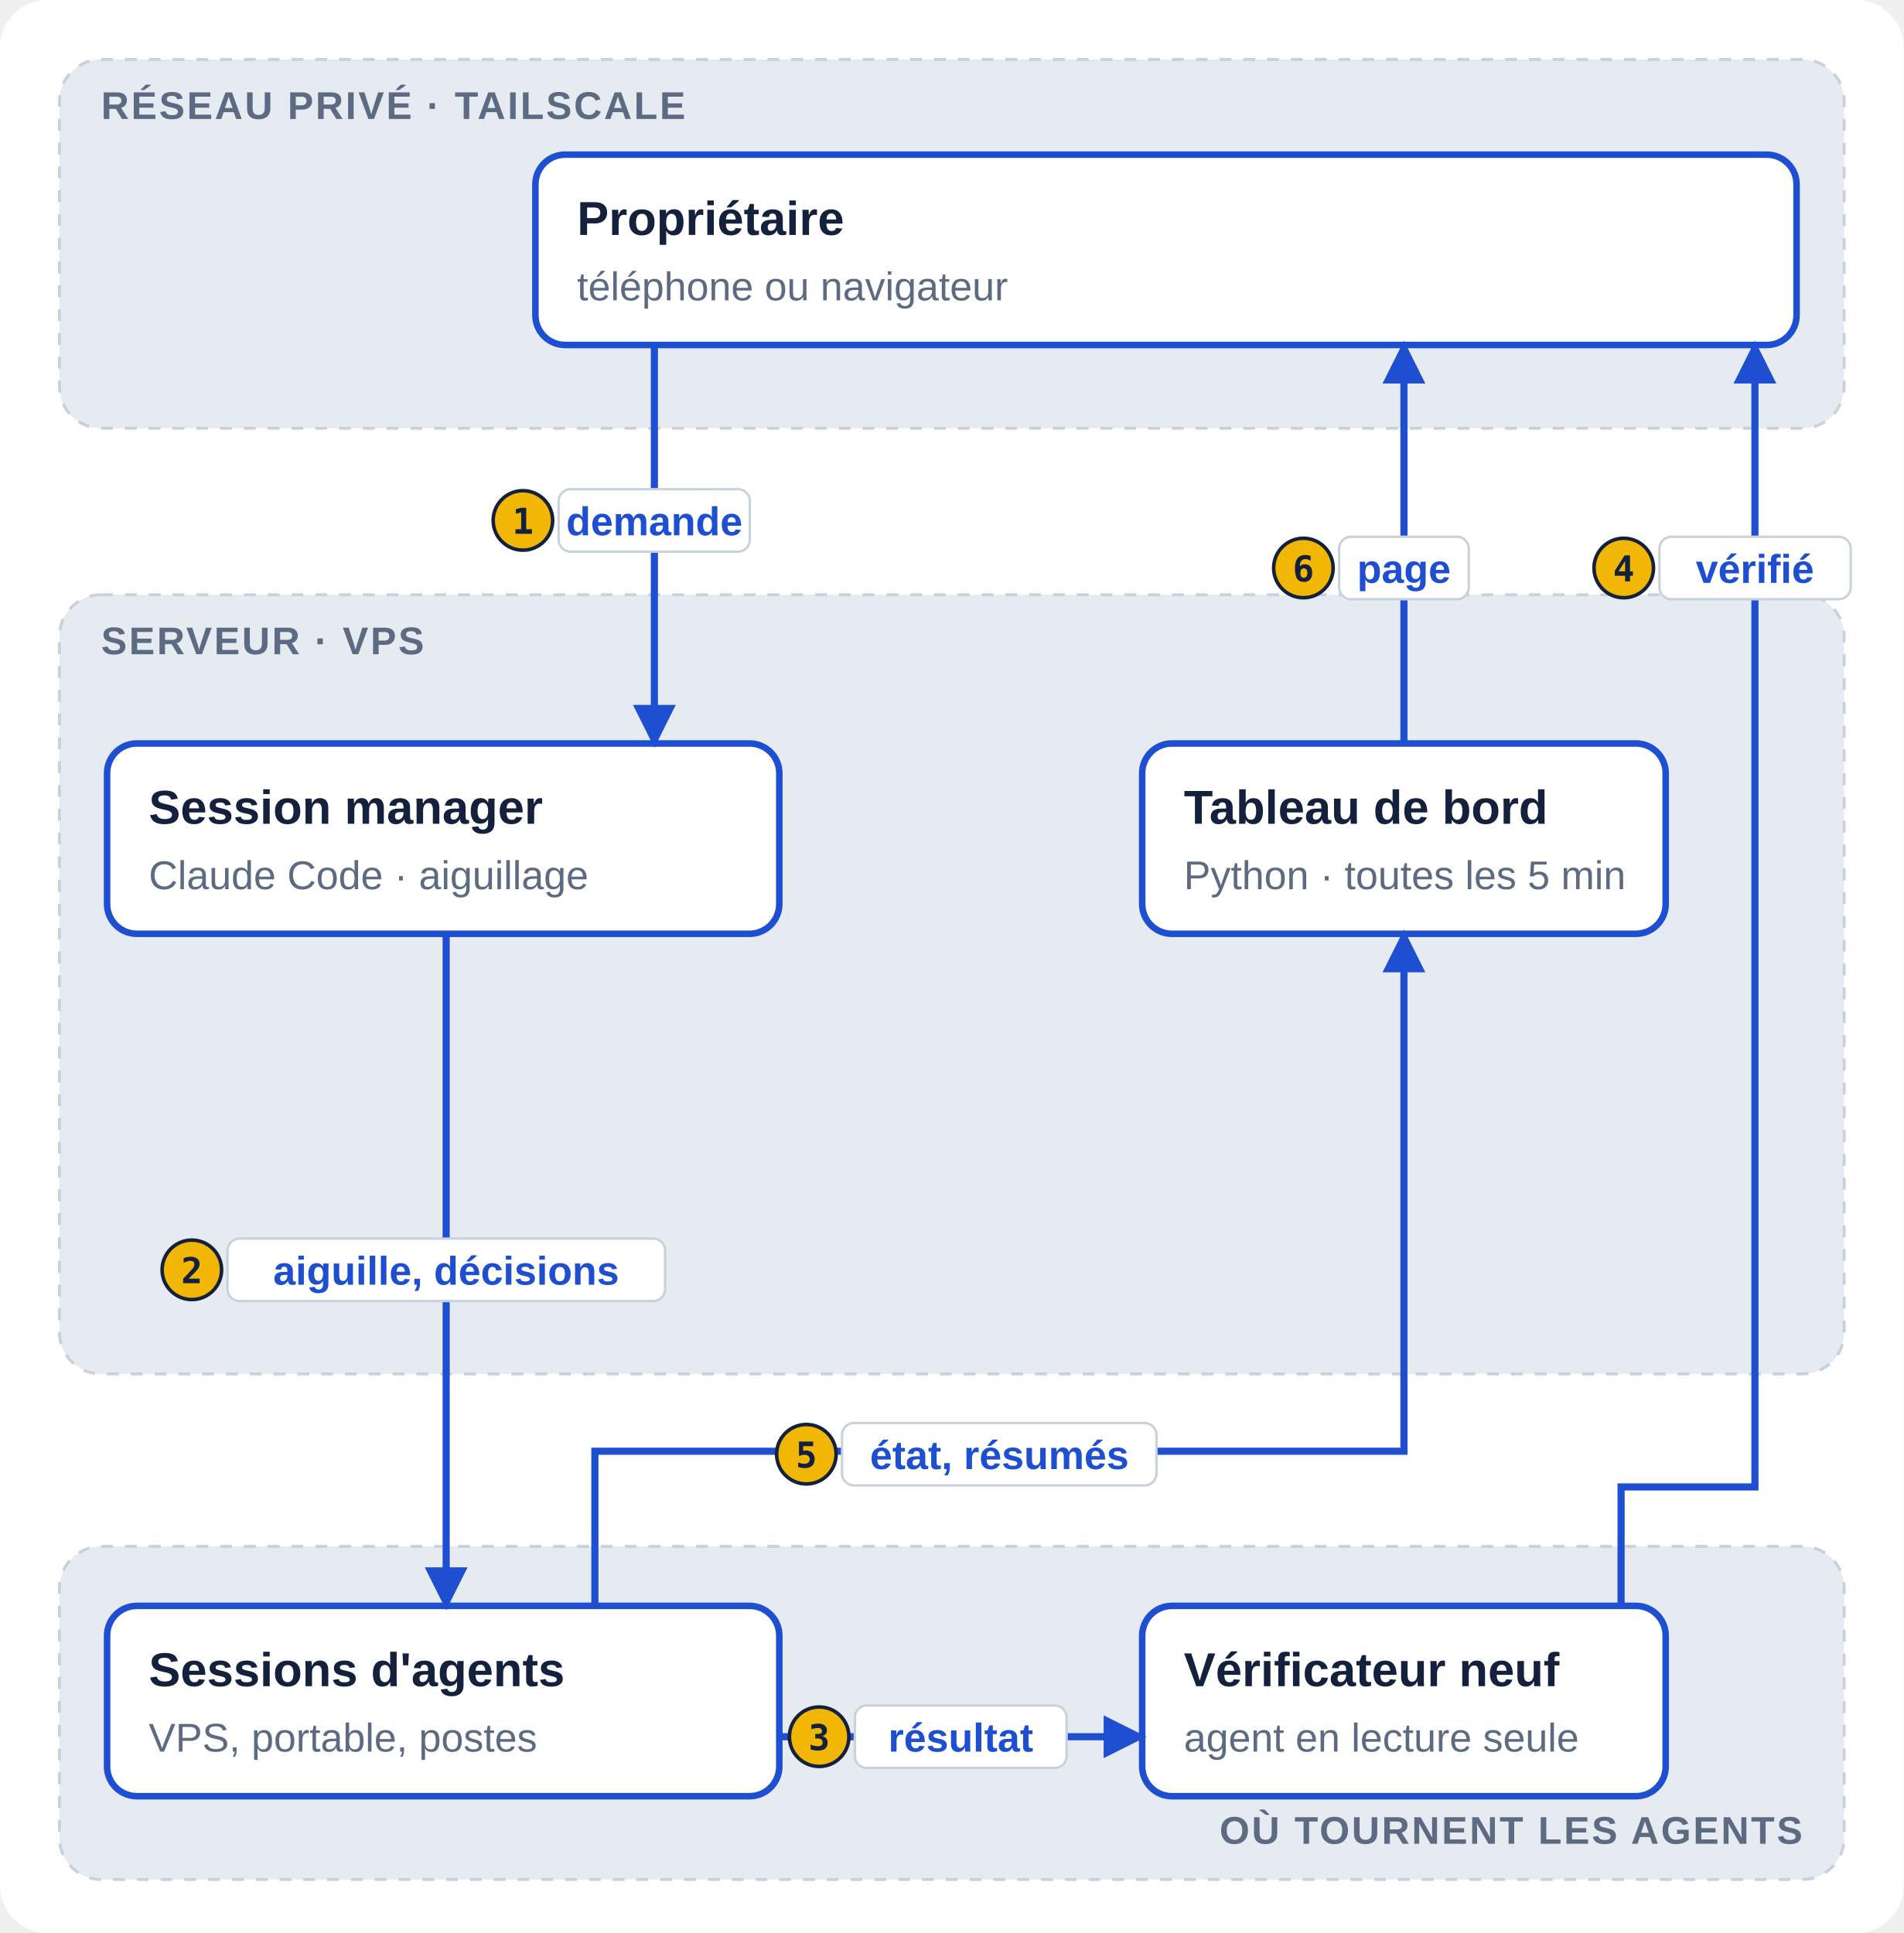
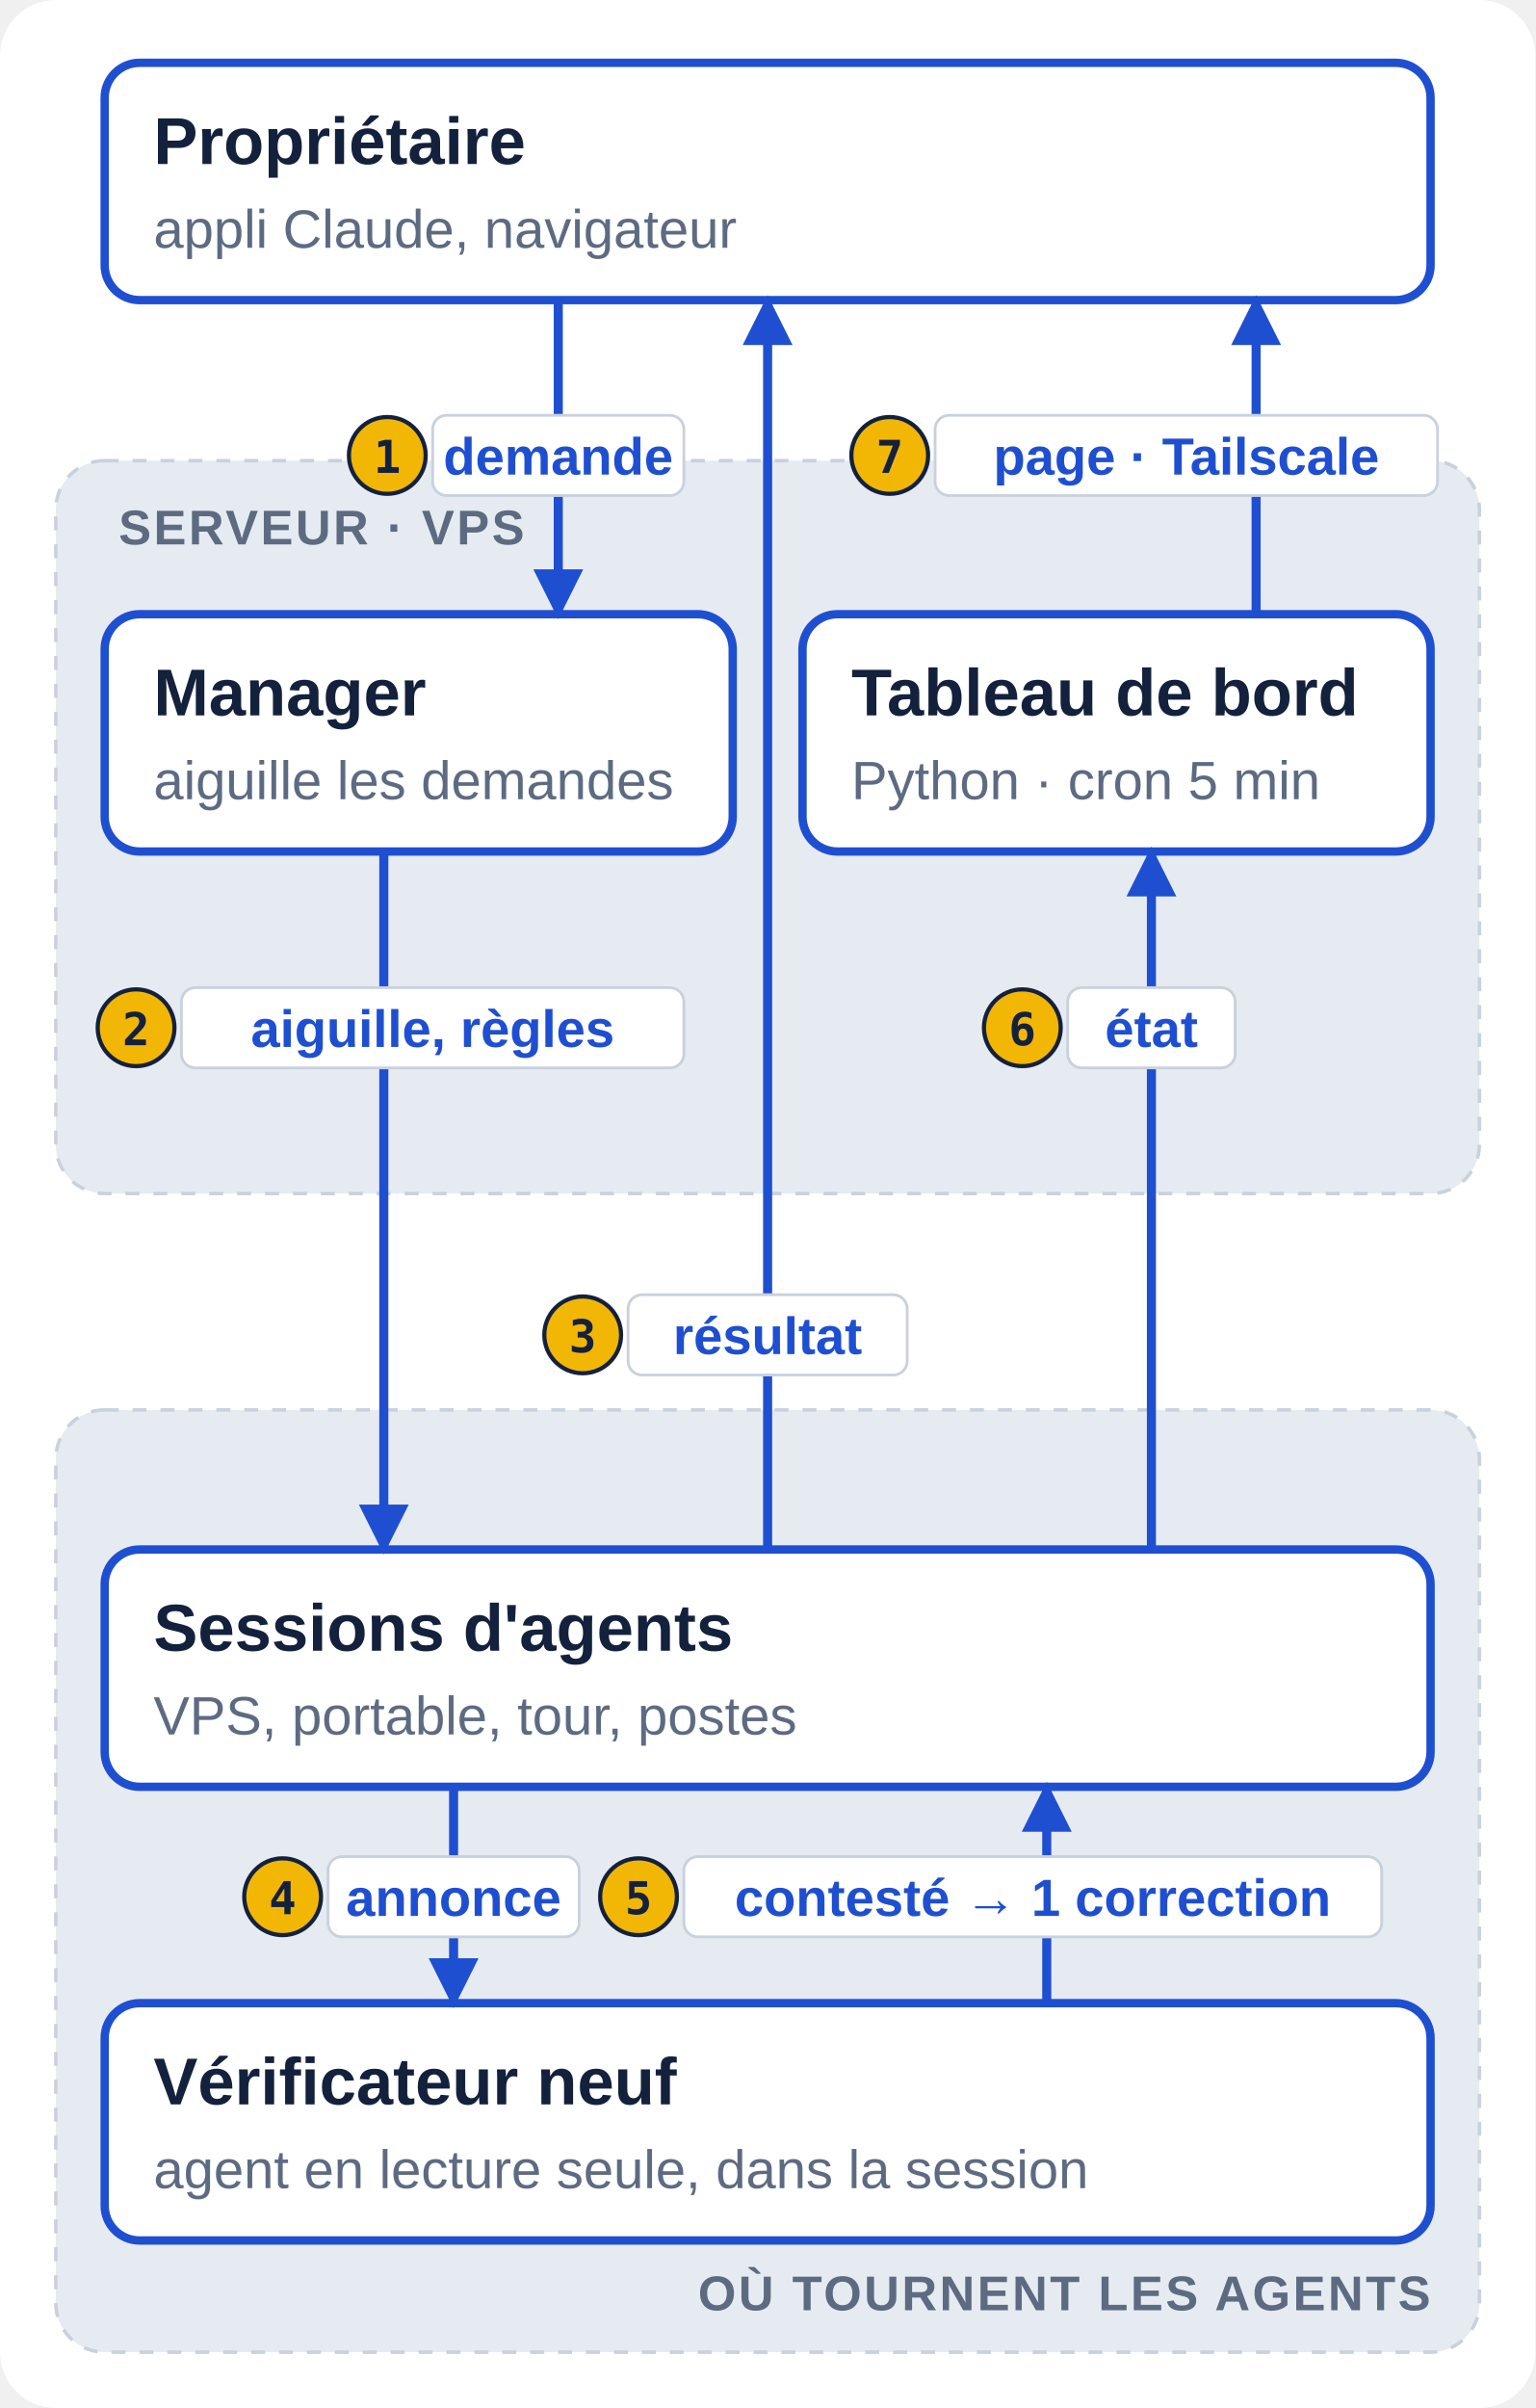
- <svg xmlns="http://www.w3.org/2000/svg" viewBox="0 0 640 650" width="640" height="650" font-family="IBM Plex Sans, Segoe UI, Helvetica Neue, Arial, sans-serif" role="img" aria-label="Architecture du pilotage de la flotte d'agents">
+ <svg xmlns="http://www.w3.org/2000/svg" viewBox="0 0 440 690" width="440" height="690" font-family="IBM Plex Sans, Segoe UI, Helvetica Neue, Arial, sans-serif" role="img" aria-label="Architecture de la flotte d'agents">
  <defs>
-     <marker id="a" viewBox="0 0 10 10" refX="9" refY="5" markerWidth="6" markerHeight="6" orient="auto-start-reverse">
+     <marker id="a" viewBox="0 0 10 10" refX="9" refY="5" markerWidth="5.5" markerHeight="5.5" orient="auto-start-reverse">
      <path d="M0 0L10 5L0 10z" fill="#1f4fd1" />
    </marker>
  </defs>
-   <rect width="640" height="650" rx="16" fill="#ffffff" />
-   <rect x="20" y="20" width="600" height="124" rx="14" fill="#e6ebf2" stroke="#c9d1dd" stroke-dasharray="4 4" />
-   <text x="34" y="40" text-anchor="start" fill="#5d6b82" font-size="13" font-weight="600" letter-spacing=".7">RÉSEAU PRIVÉ · TAILSCALE</text>
-   <rect x="20" y="200" width="600" height="262" rx="14" fill="#e6ebf2" stroke="#c9d1dd" stroke-dasharray="4 4" />
-   <text x="34" y="220" text-anchor="start" fill="#5d6b82" font-size="13" font-weight="600" letter-spacing=".7">SERVEUR · VPS</text>
-   <rect x="20" y="520" width="600" height="112" rx="14" fill="#e6ebf2" stroke="#c9d1dd" stroke-dasharray="4 4" />
-   <text x="606" y="620" text-anchor="end" fill="#5d6b82" font-size="13" font-weight="600" letter-spacing=".7">OÙ TOURNENT LES AGENTS</text>
+   <rect width="440" height="690" rx="16" fill="#ffffff" />
+   <rect x="16" y="132" width="408" height="210" rx="14" fill="#e6ebf2" stroke="#c9d1dd" stroke-dasharray="4 4" />
+   <text x="34" y="156" text-anchor="start" fill="#5d6b82" font-size="14" font-weight="600" letter-spacing=".7">SERVEUR · VPS</text>
+   <rect x="16" y="404" width="408" height="270" rx="14" fill="#e6ebf2" stroke="#c9d1dd" stroke-dasharray="4 4" />
+   <text x="410" y="662" text-anchor="end" fill="#5d6b82" font-size="14" font-weight="600" letter-spacing=".7">OÙ TOURNENT LES AGENTS</text>
  <g id="box0">
-     <rect x="180" y="52" width="424" height="64" rx="10" fill="#fff" stroke="#1f4fd1" stroke-width="2.2" />
-     <text x="194" y="79" fill="#14213d" font-size="16" font-weight="600">Propriétaire</text>
-     <text x="194" y="101" fill="#5d6b82" font-size="13.5">téléphone ou navigateur</text>
+     <rect x="30" y="18" width="380" height="68" rx="10" fill="#fff" stroke="#1f4fd1" stroke-width="2.4" />
+     <text x="44" y="47" fill="#14213d" font-size="19" font-weight="600">Propriétaire</text>
+     <text x="44" y="71" fill="#5d6b82" font-size="15.5">appli Claude, navigateur</text>
  </g>
  <g id="box1">
-     <rect x="384" y="250" width="176" height="64" rx="10" fill="#fff" stroke="#1f4fd1" stroke-width="2.2" />
-     <text x="398" y="277" fill="#14213d" font-size="16" font-weight="600">Tableau de bord</text>
-     <text x="398" y="299" fill="#5d6b82" font-size="13.5">Python · toutes les 5 min</text>
+     <rect x="30" y="176" width="180" height="68" rx="10" fill="#fff" stroke="#1f4fd1" stroke-width="2.4" />
+     <text x="44" y="205" fill="#14213d" font-size="19" font-weight="600">Manager</text>
+     <text x="44" y="229" fill="#5d6b82" font-size="15.5">aiguille les demandes</text>
  </g>
  <g id="box2">
-     <rect x="36" y="250" width="226" height="64" rx="10" fill="#fff" stroke="#1f4fd1" stroke-width="2.2" />
-     <text x="50" y="277" fill="#14213d" font-size="16" font-weight="600">Session manager</text>
-     <text x="50" y="299" fill="#5d6b82" font-size="13.5">Claude Code · aiguillage</text>
+     <rect x="230" y="176" width="180" height="68" rx="10" fill="#fff" stroke="#1f4fd1" stroke-width="2.4" />
+     <text x="244" y="205" fill="#14213d" font-size="19" font-weight="600">Tableau de bord</text>
+     <text x="244" y="229" fill="#5d6b82" font-size="15.5">Python · cron 5 min</text>
  </g>
  <g id="box3">
-     <rect x="36" y="540" width="226" height="64" rx="10" fill="#fff" stroke="#1f4fd1" stroke-width="2.2" />
-     <text x="50" y="567" fill="#14213d" font-size="16" font-weight="600">Sessions d'agents</text>
-     <text x="50" y="589" fill="#5d6b82" font-size="13.5">VPS, portable, postes</text>
+     <rect x="30" y="444" width="380" height="68" rx="10" fill="#fff" stroke="#1f4fd1" stroke-width="2.4" />
+     <text x="44" y="473" fill="#14213d" font-size="19" font-weight="600">Sessions d'agents</text>
+     <text x="44" y="497" fill="#5d6b82" font-size="15.5">VPS, portable, tour, postes</text>
  </g>
  <g id="box4">
-     <rect x="384" y="540" width="176" height="64" rx="10" fill="#fff" stroke="#1f4fd1" stroke-width="2.2" />
-     <text x="398" y="567" fill="#14213d" font-size="16" font-weight="600">Vérificateur neuf</text>
-     <text x="398" y="589" fill="#5d6b82" font-size="13.5">agent en lecture seule</text>
+     <rect x="30" y="574" width="380" height="68" rx="10" fill="#fff" stroke="#1f4fd1" stroke-width="2.4" />
+     <text x="44" y="603" fill="#14213d" font-size="19" font-weight="600">Vérificateur neuf</text>
+     <text x="44" y="627" fill="#5d6b82" font-size="15.5">agent en lecture seule, dans la session</text>
  </g>
  <g id="ar0" class="ar">
-     <path d="M220 116L220 250" fill="none" stroke="#1f4fd1" stroke-width="2.4" marker-end="url(#a)" />
-     <rect x="187.8" y="164.5" width="64.3" height="21" rx="4" fill="#fff" stroke="#c9d1dd" stroke-width=".8" />
-     <text x="220" y="180" text-anchor="middle" fill="#1f4fd1" font-size="13.5" font-weight="600">demande</text>
-     <circle cx="175.8" cy="175" r="10" fill="#f2b705" stroke="#14213d" stroke-width="1.2" />
-     <text x="175.8" y="179.5" text-anchor="middle" fill="#14213d" font-size="12" font-weight="700" font-family="IBM Plex Mono, Consolas, monospace">1</text>
+     <path d="M160 86L160 176" fill="none" stroke="#1f4fd1" stroke-width="2.6" marker-end="url(#a)" />
+     <rect x="124.0" y="119" width="72.0" height="23" rx="4" fill="#fff" stroke="#c9d1dd" stroke-width=".8" />
+     <text x="160" y="136" text-anchor="middle" fill="#1f4fd1" font-size="15" font-weight="600">demande</text>
+     <circle cx="111.0" cy="130.5" r="11" fill="#f2b705" stroke="#14213d" stroke-width="1.2" />
+     <text x="111.0" y="135.5" text-anchor="middle" fill="#14213d" font-size="13" font-weight="700" font-family="IBM Plex Mono, Consolas, monospace">1</text>
  </g>
  <g id="ar1" class="ar">
-     <path d="M150 314L150 540" fill="none" stroke="#1f4fd1" stroke-width="2.4" marker-end="url(#a)" />
-     <rect x="76.5" y="416.5" width="147.1" height="21" rx="4" fill="#fff" stroke="#c9d1dd" stroke-width=".8" />
-     <text x="150" y="432" text-anchor="middle" fill="#1f4fd1" font-size="13.5" font-weight="600">aiguille, décisions</text>
-     <circle cx="64.5" cy="427" r="10" fill="#f2b705" stroke="#14213d" stroke-width="1.2" />
-     <text x="64.5" y="431.5" text-anchor="middle" fill="#14213d" font-size="12" font-weight="700" font-family="IBM Plex Mono, Consolas, monospace">2</text>
+     <path d="M110 244L110 444" fill="none" stroke="#1f4fd1" stroke-width="2.6" marker-end="url(#a)" />
+     <rect x="52.0" y="283" width="144.0" height="23" rx="4" fill="#fff" stroke="#c9d1dd" stroke-width=".8" />
+     <text x="124" y="300" text-anchor="middle" fill="#1f4fd1" font-size="15" font-weight="600">aiguille, règles</text>
+     <circle cx="39.0" cy="294.5" r="11" fill="#f2b705" stroke="#14213d" stroke-width="1.2" />
+     <text x="39.0" y="299.5" text-anchor="middle" fill="#14213d" font-size="13" font-weight="700" font-family="IBM Plex Mono, Consolas, monospace">2</text>
  </g>
  <g id="ar2" class="ar">
-     <path d="M262 584L384 584" fill="none" stroke="#1f4fd1" stroke-width="2.4" marker-end="url(#a)" />
-     <rect x="287.4" y="573.5" width="71.2" height="21" rx="4" fill="#fff" stroke="#c9d1dd" stroke-width=".8" />
-     <text x="323" y="589" text-anchor="middle" fill="#1f4fd1" font-size="13.5" font-weight="600">résultat</text>
-     <circle cx="275.4" cy="584" r="10" fill="#f2b705" stroke="#14213d" stroke-width="1.2" />
-     <text x="275.4" y="588.5" text-anchor="middle" fill="#14213d" font-size="12" font-weight="700" font-family="IBM Plex Mono, Consolas, monospace">3</text>
+     <path d="M220 444L220 86" fill="none" stroke="#1f4fd1" stroke-width="2.6" marker-end="url(#a)" />
+     <rect x="180.0" y="371" width="80.0" height="23" rx="4" fill="#fff" stroke="#c9d1dd" stroke-width=".8" />
+     <text x="220" y="388" text-anchor="middle" fill="#1f4fd1" font-size="15" font-weight="600">résultat</text>
+     <circle cx="167.0" cy="382.5" r="11" fill="#f2b705" stroke="#14213d" stroke-width="1.2" />
+     <text x="167.0" y="387.5" text-anchor="middle" fill="#14213d" font-size="13" font-weight="700" font-family="IBM Plex Mono, Consolas, monospace">3</text>
  </g>
  <g id="ar3" class="ar">
-     <path d="M545 540L545 500L590 500L590 116" fill="none" stroke="#1f4fd1" stroke-width="2.4" marker-end="url(#a)" />
-     <rect x="557.9" y="180.5" width="64.3" height="21" rx="4" fill="#fff" stroke="#c9d1dd" stroke-width=".8" />
-     <text x="590" y="196" text-anchor="middle" fill="#1f4fd1" font-size="13.5" font-weight="600">vérifié</text>
-     <circle cx="545.9" cy="191" r="10" fill="#f2b705" stroke="#14213d" stroke-width="1.2" />
-     <text x="545.9" y="195.5" text-anchor="middle" fill="#14213d" font-size="12" font-weight="700" font-family="IBM Plex Mono, Consolas, monospace">4</text>
+     <path d="M130 512L130 574" fill="none" stroke="#1f4fd1" stroke-width="2.6" marker-end="url(#a)" />
+     <rect x="94.0" y="532" width="72.0" height="23" rx="4" fill="#fff" stroke="#c9d1dd" stroke-width=".8" />
+     <text x="130" y="549" text-anchor="middle" fill="#1f4fd1" font-size="15" font-weight="600">annonce</text>
+     <circle cx="81.0" cy="543.5" r="11" fill="#f2b705" stroke="#14213d" stroke-width="1.2" />
+     <text x="81.0" y="548.5" text-anchor="middle" fill="#14213d" font-size="13" font-weight="700" font-family="IBM Plex Mono, Consolas, monospace">4</text>
  </g>
  <g id="ar4" class="ar">
-     <path d="M200 540L200 488L472 488L472 314" fill="none" stroke="#1f4fd1" stroke-width="2.4" marker-end="url(#a)" />
-     <rect x="283.1" y="478.5" width="105.7" height="21" rx="4" fill="#fff" stroke="#c9d1dd" stroke-width=".8" />
-     <text x="336" y="494" text-anchor="middle" fill="#1f4fd1" font-size="13.5" font-weight="600">état, résumés</text>
-     <circle cx="271.1" cy="489" r="10" fill="#f2b705" stroke="#14213d" stroke-width="1.2" />
-     <text x="271.1" y="493.5" text-anchor="middle" fill="#14213d" font-size="12" font-weight="700" font-family="IBM Plex Mono, Consolas, monospace">5</text>
+     <path d="M300 574L300 512" fill="none" stroke="#1f4fd1" stroke-width="2.6" marker-end="url(#a)" />
+     <rect x="196.0" y="532" width="200.0" height="23" rx="4" fill="#fff" stroke="#c9d1dd" stroke-width=".8" />
+     <text x="296" y="549" text-anchor="middle" fill="#1f4fd1" font-size="15" font-weight="600">contesté → 1 correction</text>
+     <circle cx="183.0" cy="543.5" r="11" fill="#f2b705" stroke="#14213d" stroke-width="1.2" />
+     <text x="183.0" y="548.5" text-anchor="middle" fill="#14213d" font-size="13" font-weight="700" font-family="IBM Plex Mono, Consolas, monospace">5</text>
  </g>
  <g id="ar5" class="ar">
-     <path d="M472 250L472 116" fill="none" stroke="#1f4fd1" stroke-width="2.4" marker-end="url(#a)" />
-     <rect x="450.2" y="180.5" width="43.6" height="21" rx="4" fill="#fff" stroke="#c9d1dd" stroke-width=".8" />
-     <text x="472" y="196" text-anchor="middle" fill="#1f4fd1" font-size="13.5" font-weight="600">page</text>
-     <circle cx="438.2" cy="191" r="10" fill="#f2b705" stroke="#14213d" stroke-width="1.2" />
-     <text x="438.2" y="195.5" text-anchor="middle" fill="#14213d" font-size="12" font-weight="700" font-family="IBM Plex Mono, Consolas, monospace">6</text>
+     <path d="M330 444L330 244" fill="none" stroke="#1f4fd1" stroke-width="2.6" marker-end="url(#a)" />
+     <rect x="306.0" y="283" width="48.0" height="23" rx="4" fill="#fff" stroke="#c9d1dd" stroke-width=".8" />
+     <text x="330" y="300" text-anchor="middle" fill="#1f4fd1" font-size="15" font-weight="600">état</text>
+     <circle cx="293.0" cy="294.5" r="11" fill="#f2b705" stroke="#14213d" stroke-width="1.2" />
+     <text x="293.0" y="299.5" text-anchor="middle" fill="#14213d" font-size="13" font-weight="700" font-family="IBM Plex Mono, Consolas, monospace">6</text>
+   </g>
+   <g id="ar6" class="ar">
+     <path d="M360 176L360 86" fill="none" stroke="#1f4fd1" stroke-width="2.6" marker-end="url(#a)" />
+     <rect x="268.0" y="119" width="144.0" height="23" rx="4" fill="#fff" stroke="#c9d1dd" stroke-width=".8" />
+     <text x="340" y="136" text-anchor="middle" fill="#1f4fd1" font-size="15" font-weight="600">page · Tailscale</text>
+     <circle cx="255.0" cy="130.5" r="11" fill="#f2b705" stroke="#14213d" stroke-width="1.2" />
+     <text x="255.0" y="135.5" text-anchor="middle" fill="#14213d" font-size="13" font-weight="700" font-family="IBM Plex Mono, Consolas, monospace">7</text>
  </g>
</svg>
